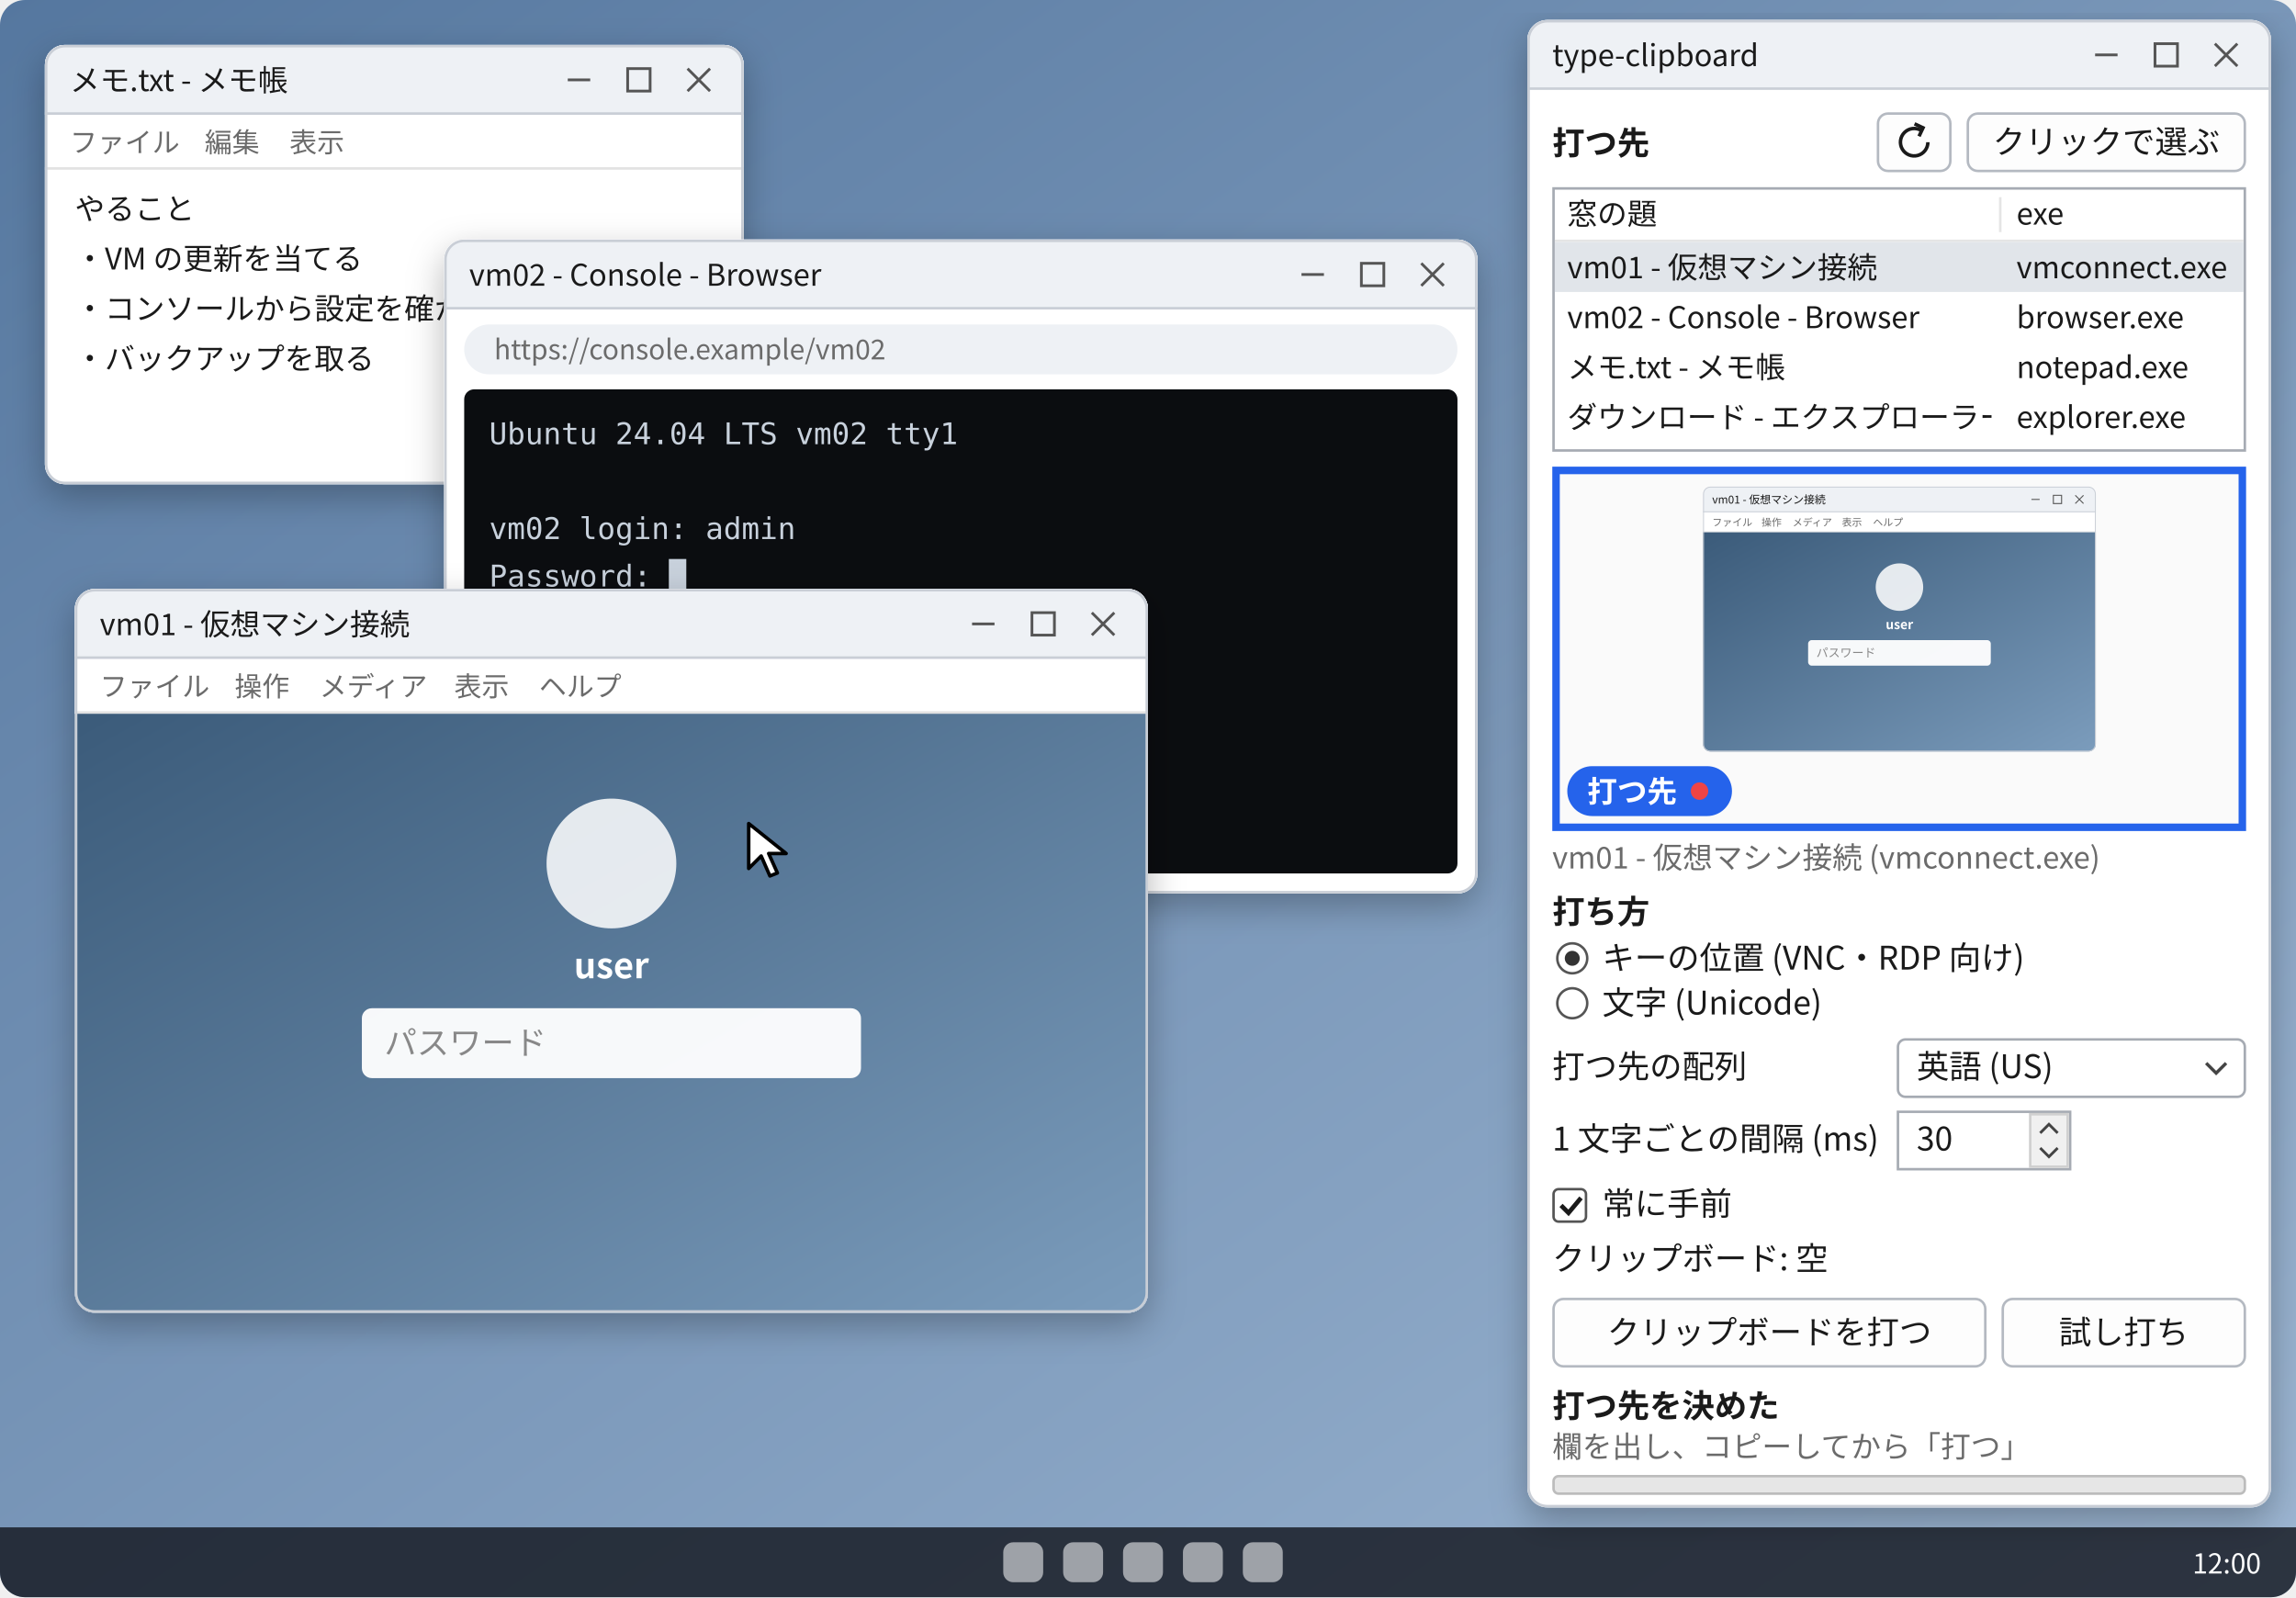
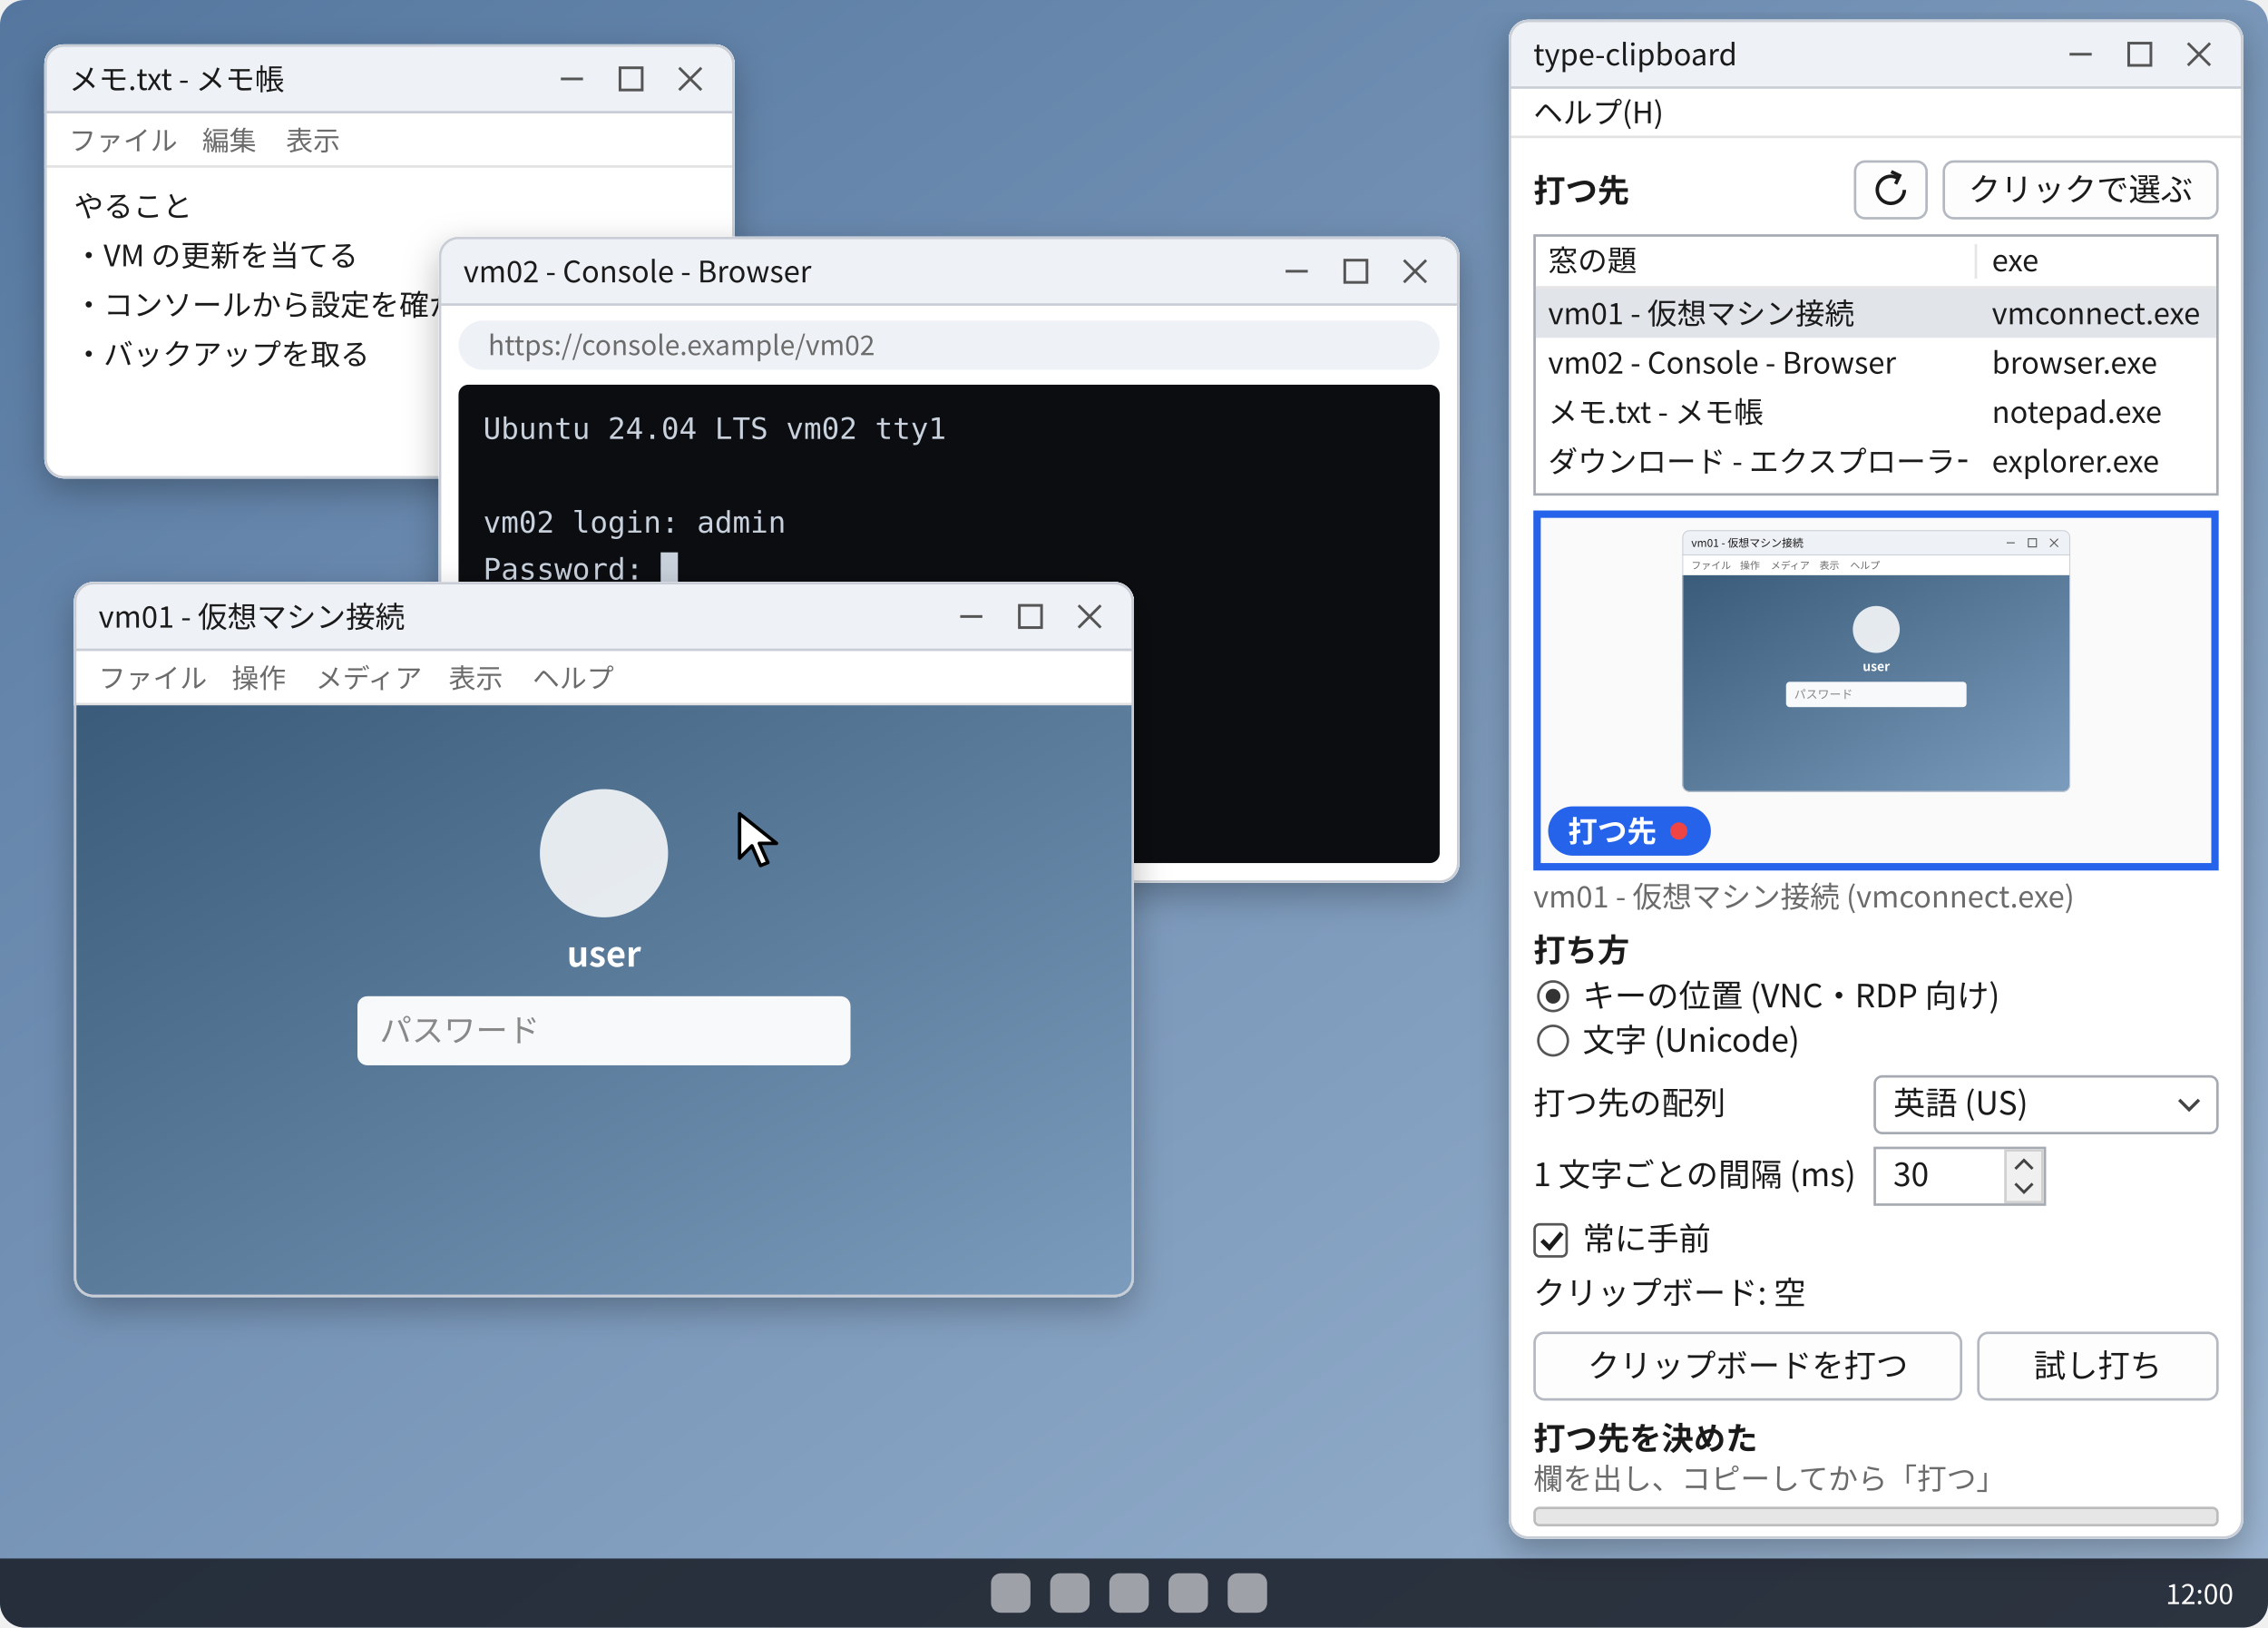
- <svg xmlns="http://www.w3.org/2000/svg" width="920" height="640" viewBox="0 0 920 640" role="img" aria-labelledby="title desc">
+ <svg xmlns="http://www.w3.org/2000/svg" width="920" height="660" viewBox="0 0 920 660" role="img" aria-labelledby="title desc">
  <style>
text{font-family:"Yu Gothic UI", "Meiryo UI", Meiryo, "Hiragino Sans", "Hiragino Kaku Gothic ProN", "Noto Sans CJK JP", "Noto Sans JP", "Segoe UI", system-ui, sans-serif;fill:#1a1a1a}
.mono{font-family:"Cascadia Mono", Consolas, "DejaVu Sans Mono", "Noto Sans Mono", ui-monospace, monospace}
.t11{font-size:11px}.t12{font-size:12px}.t13{font-size:13px}.t14{font-size:14px}.t22{font-size:22px}
.b{font-weight:700}.mu{fill:#6b6b6b}.wh{fill:#fff}.ph{fill:#888}.term{fill:#c8d1dc}
.c-blue{fill:#2563eb}.c-green{fill:#15803d}.c-amber{fill:#b45309}
.tb{transform-box:fill-box;transform-origin:50% 50%}.tl{transform-box:fill-box;transform-origin:0 50%}
.blink{animation:blink 1s step-end infinite}@keyframes blink{50%{opacity:0}}
@keyframes a1{0%{opacity:0;animation-timing-function:step-end}24%{opacity:1;animation-timing-function:step-end}39.5%{opacity:0;animation-timing-function:step-end}100%{opacity:0}}
.a1{opacity:0;animation:a1 8s infinite}
@keyframes a2{0%{opacity:0;animation-timing-function:step-end}39.5%{opacity:1;animation-timing-function:step-end}58.25%{opacity:0;animation-timing-function:step-end}100%{opacity:0}}
.a2{opacity:0;animation:a2 8s infinite}
@keyframes a3{0%{opacity:0;animation-timing-function:step-end}58.25%{opacity:1;animation-timing-function:step-end}72.5%{opacity:0;animation-timing-function:step-end}100%{opacity:0}}
.a3{opacity:0;animation:a3 8s infinite}
@keyframes a4{0%{opacity:0;animation-timing-function:step-end}72.5%{opacity:1;animation-timing-function:step-end}81.25%{opacity:0;animation-timing-function:step-end}100%{opacity:0}}
.a4{opacity:0;animation:a4 8s infinite}
@keyframes a5{0%{opacity:1;animation-timing-function:step-end}13.75%{opacity:0;animation-timing-function:step-end}72.5%{opacity:1;animation-timing-function:step-end}100%{opacity:1}}
.a5{opacity:1;animation:a5 8s infinite}
@keyframes a6{0%{opacity:0;animation-timing-function:step-end}13.75%{opacity:1;animation-timing-function:step-end}72.5%{opacity:0;animation-timing-function:step-end}100%{opacity:0}}
.a6{opacity:0;animation:a6 8s infinite}
@keyframes a7{0%{opacity:0;animation-timing-function:step-end}13.75%{opacity:.16;animation-timing-function:step-end}16%{opacity:0;animation-timing-function:step-end}100%{opacity:0}}
.a7{opacity:0;animation:a7 8s infinite}
@keyframes a8{0%{opacity:0;animation-timing-function:step-end}72.5%{opacity:1;animation-timing-function:step-end}100%{opacity:1}}
.a8{opacity:1;animation:a8 8s infinite}
@keyframes a9{0%{opacity:1;animation-timing-function:step-end}24%{opacity:0;animation-timing-function:step-end}100%{opacity:0}}
.a9{opacity:0;animation:a9 8s infinite}
@keyframes a10{0%{opacity:0;animation-timing-function:step-end}24%{opacity:1;animation-timing-function:step-end}72.5%{opacity:0;animation-timing-function:step-end}100%{opacity:0}}
.a10{opacity:0;animation:a10 8s infinite}
@keyframes a11{0%{opacity:0;animation-timing-function:step-end}58.25%{opacity:1;animation-timing-function:step-end}100%{opacity:1}}
.a11{opacity:1;animation:a11 8s infinite}
@keyframes a12{0%{opacity:1;animation-timing-function:step-end}13.75%{opacity:0;animation-timing-function:step-end}100%{opacity:0}}
.a12{opacity:0;animation:a12 8s infinite}
@keyframes a13{0%{opacity:0;transform:scale(.45);animation-timing-function:step-end}13.75%{opacity:.95;transform:scale(.45);animation-timing-function:ease-out}19.375%{opacity:0;transform:scale(2.6);animation-timing-function:step-end}100%{opacity:0;transform:scale(2.6)}}
.a13{opacity:0;transform:scale(2.6);animation:a13 8s infinite}
@keyframes a14{0%{opacity:0;transform:scale(.45);animation-timing-function:step-end}72.5%{opacity:.95;transform:scale(.45);animation-timing-function:ease-out}78.125%{opacity:0;transform:scale(2.6);animation-timing-function:step-end}100%{opacity:0;transform:scale(2.6)}}
.a14{opacity:0;transform:scale(2.6);animation:a14 8s infinite}
- @keyframes a15{0%{transform:translate(602px,57px);animation-timing-function:step-end}5%{transform:translate(602px,57px);animation-timing-function:cubic-bezier(.4,.1,.2,1)}13.75%{transform:translate(844px,57px);animation-timing-function:step-end}18.75%{transform:translate(844px,57px);animation-timing-function:cubic-bezier(.4,.1,.2,1)}30%{transform:translate(110px,92px);animation-timing-function:step-end}37.5%{transform:translate(110px,92px);animation-timing-function:cubic-bezier(.4,.1,.2,1)}47.5%{transform:translate(520px,160px);animation-timing-function:step-end}55%{transform:translate(520px,160px);animation-timing-function:cubic-bezier(.4,.1,.2,1)}65%{transform:translate(300px,330px);animation-timing-function:step-end}100%{transform:translate(300px,330px)}}
+ @keyframes a15{0%{transform:translate(602px,77px);animation-timing-function:step-end}5%{transform:translate(602px,77px);animation-timing-function:cubic-bezier(.4,.1,.2,1)}13.75%{transform:translate(844px,77px);animation-timing-function:step-end}18.75%{transform:translate(844px,77px);animation-timing-function:cubic-bezier(.4,.1,.2,1)}30%{transform:translate(110px,92px);animation-timing-function:step-end}37.5%{transform:translate(110px,92px);animation-timing-function:cubic-bezier(.4,.1,.2,1)}47.5%{transform:translate(520px,160px);animation-timing-function:step-end}55%{transform:translate(520px,160px);animation-timing-function:cubic-bezier(.4,.1,.2,1)}65%{transform:translate(300px,330px);animation-timing-function:step-end}100%{transform:translate(300px,330px)}}
.a15{transform:translate(300px,330px);animation:a15 8s infinite}
@media (prefers-reduced-motion:reduce){*{animation:none!important}}
</style>
  <defs>
    <linearGradient id="desk" x1="0" y1="0" x2="1" y2="1">
      <stop offset="0" stop-color="#55779f" />
      <stop offset="1" stop-color="#9db6d2" />
    </linearGradient>
    <linearGradient id="vm-screen" x1="0" y1="0" x2="1" y2="1">
      <stop offset="0" stop-color="#3b5b7a" />
      <stop offset="1" stop-color="#7b9cbc" />
    </linearGradient>
    <filter id="shadow" x="-20%" y="-20%" width="140%" height="150%">
      <feDropShadow dx="0" dy="5" stdDeviation="7" flood-color="#000" flood-opacity=".28" />
    </filter>
    <clipPath id="canvas">
-       <rect width="920" height="640" rx="10" />
+       <rect width="920" height="660" rx="10" />
    </clipPath>
    <clipPath id="clip-app">
-       <rect x="612" y="8" width="298" height="596" rx="8" />
+       <rect x="612" y="8" width="298" height="616" rx="8" />
    </clipPath>
    <clipPath id="clip-title">
-       <rect x="622" y="75" width="176" height="106" />
+       <rect x="622" y="95" width="176" height="106" />
    </clipPath>
    <clipPath id="clip-exe">
-       <rect x="802" y="75" width="96" height="106" />
+       <rect x="802" y="95" width="96" height="106" />
    </clipPath>
    <clipPath id="clip-note">
      <rect width="280" height="176" rx="8" />
    </clipPath>
    <clipPath id="clip-vnc">
      <rect width="414" height="262" rx="8" />
    </clipPath>
    <clipPath id="clip-vm">
      <rect width="430" height="290" rx="8" />
    </clipPath>
  </defs>
  <g clip-path="url(#canvas)">
-     <rect width="920" height="640" fill="url(#desk)" />
+     <rect width="920" height="660" fill="url(#desk)" />
    <g transform="translate(18,18)">
      <rect width="280" height="176" rx="8" fill="#fff" filter="url(#shadow)" />
      <g clip-path="url(#clip-note)">
        <rect width="280" height="176" fill="#fff" />
        <rect width="280" height="28" fill="#eef1f5" />
        <line x1="0" y1="27.5" x2="280" y2="27.5" stroke="#c9ced6" />
        <text x="10" y="18.5" class="t12">メモ.txt - メモ帳</text>
        <g stroke="#555" stroke-width="1.1" fill="none">
          <line x1="209.5" y1="14.0" x2="218.5" y2="14.0" />
          <rect x="233.5" y="9.5" width="9" height="9" />
          <path d="M257.5,9.5l9,9M266.5,9.5l-9,9" />
        </g>
        <line x1="0" y1="49.5" x2="280" y2="49.5" stroke="#e2e2e2" />
        <text x="10" y="43" class="t11 mu">ファイル</text>
        <text x="64" y="43" class="t11 mu">編集</text>
        <text x="98" y="43" class="t11 mu">表示</text>
        <text x="12" y="70" class="t12">やること</text>
        <text x="12" y="90" class="t12">・VM の更新を当てる</text>
        <text x="12" y="110" class="t12">・コンソールから設定を確かめる</text>
        <text x="12" y="130" class="t12">・バックアップを取る</text>
      </g>
      <rect x=".5" y=".5" width="279" height="175" rx="7.5" fill="none" stroke="#c9ced6" />
    </g>
    <g transform="translate(178,96)">
      <rect width="414" height="262" rx="8" fill="#fff" filter="url(#shadow)" />
      <g clip-path="url(#clip-vnc)">
        <rect width="414" height="262" fill="#fff" />
        <rect width="414" height="28" fill="#eef1f5" />
        <line x1="0" y1="27.5" x2="414" y2="27.5" stroke="#c9ced6" />
        <text x="10" y="18.5" class="t12">vm02 - Console - Browser</text>
        <g stroke="#555" stroke-width="1.1" fill="none">
          <line x1="343.5" y1="14.0" x2="352.5" y2="14.0" />
          <rect x="367.5" y="9.5" width="9" height="9" />
          <path d="M391.5,9.5l9,9M400.5,9.5l-9,9" />
        </g>
        <rect x="8" y="34" width="398" height="20" rx="10" fill="#eef1f5" />
        <text x="20" y="48" class="t11 mu">https://console.example/vm02</text>
        <rect x="8" y="60" width="398" height="194" rx="4" fill="#0b0d10" />
        <text x="18" y="82" class="t12 mono term">Ubuntu 24.04 LTS vm02 tty1</text>
        <text x="18" y="120" class="t12 mono term">vm02 login: admin</text>
        <text x="18" y="139" class="t12 mono term">Password:</text>
        <rect class="blink" x="90" y="128" width="7" height="13" fill="#c8d1dc" />
      </g>
      <rect x=".5" y=".5" width="413" height="261" rx="7.5" fill="none" stroke="#c9ced6" />
    </g>
    <g transform="translate(30,236)">
      <rect width="430" height="290" rx="8" fill="#fff" filter="url(#shadow)" />
      <g clip-path="url(#clip-vm)">
        <rect width="430" height="290" fill="#fff" />
        <rect width="430" height="28" fill="#eef1f5" />
        <line x1="0" y1="27.5" x2="430" y2="27.5" stroke="#c9ced6" />
        <text x="10" y="18.5" class="t12">vm01 - 仮想マシン接続</text>
        <g stroke="#555" stroke-width="1.1" fill="none">
          <line x1="359.5" y1="14.0" x2="368.5" y2="14.0" />
          <rect x="383.5" y="9.5" width="9" height="9" />
          <path d="M407.5,9.5l9,9M416.5,9.5l-9,9" />
        </g>
        <line x1="0" y1="49.5" x2="430" y2="49.5" stroke="#e2e2e2" />
        <text x="10" y="43" class="t11 mu">ファイル</text>
        <text x="64" y="43" class="t11 mu">操作</text>
        <text x="98" y="43" class="t11 mu">メディア</text>
        <text x="152" y="43" class="t11 mu">表示</text>
        <text x="186" y="43" class="t11 mu">ヘルプ</text>
        <rect y="50" width="430" height="240" fill="url(#vm-screen)" />
        <g style="opacity:1">
          <circle cx="215.0" cy="110" r="26" fill="#fff" fill-opacity=".85" />
          <text x="215" y="156" class="t14 b wh" text-anchor="middle">user</text>
          <rect x="115.0" y="168" width="200" height="28" rx="4" fill="#fff" fill-opacity=".95" />
          <rect x="116.0" y="169" width="198" height="26" rx="3.5" fill="none" stroke="#2563eb" stroke-width="2" style="opacity:0" />
          <text x="124" y="186.5" class="t13 ph" style="opacity:1">パスワード</text>
          <circle cx="127" cy="182" r="2.6" fill="#111" style="opacity:0" />
          <circle cx="134.5" cy="182" r="2.6" fill="#111" style="opacity:0" />
          <circle cx="142" cy="182" r="2.6" fill="#111" style="opacity:0" />
          <circle cx="149.5" cy="182" r="2.6" fill="#111" style="opacity:0" />
          <circle cx="157" cy="182" r="2.6" fill="#111" style="opacity:0" />
          <circle cx="164.5" cy="182" r="2.6" fill="#111" style="opacity:0" />
          <circle cx="172" cy="182" r="2.6" fill="#111" style="opacity:0" />
          <circle cx="179.5" cy="182" r="2.6" fill="#111" style="opacity:0" />
          <circle cx="187" cy="182" r="2.6" fill="#111" style="opacity:0" />
          <circle cx="194.5" cy="182" r="2.6" fill="#111" style="opacity:0" />
          <circle cx="202" cy="182" r="2.6" fill="#111" style="opacity:0" />
          <circle cx="209.5" cy="182" r="2.6" fill="#111" style="opacity:0" />
          <circle cx="217" cy="182" r="2.6" fill="#111" style="opacity:0" />
          <circle cx="224.5" cy="182" r="2.6" fill="#111" style="opacity:0" />
          <circle cx="232" cy="182" r="2.6" fill="#111" style="opacity:0" />
          <circle cx="239.5" cy="182" r="2.6" fill="#111" style="opacity:0" />
          <circle cx="247" cy="182" r="2.6" fill="#111" style="opacity:0" />
          <circle cx="254.5" cy="182" r="2.6" fill="#111" style="opacity:0" />
          <circle cx="262" cy="182" r="2.6" fill="#111" style="opacity:0" />
          <circle cx="269.5" cy="182" r="2.6" fill="#111" style="opacity:0" />
          <circle cx="277" cy="182" r="2.6" fill="#111" style="opacity:0" />
          <circle cx="284.5" cy="182" r="2.6" fill="#111" style="opacity:0" />
          <circle cx="292" cy="182" r="2.6" fill="#111" style="opacity:0" />
          <circle cx="299.5" cy="182" r="2.6" fill="#111" style="opacity:0" />
          <g style="opacity:0">
            <g style="transform:translateX(0px)">
              <rect class="blink" x="124.0" y="174" width="1.4" height="16" fill="#111" />
            </g>
          </g>
        </g>
        <text x="215" y="178" class="t22 b wh" text-anchor="middle" style="opacity:0">ようこそ</text>
      </g>
      <rect x=".5" y=".5" width="429" height="289" rx="7.5" fill="none" stroke="#c9ced6" />
    </g>
    <rect x="20" y="20" width="276" height="172" rx="6.5" fill="none" stroke="#f59e0b" stroke-width="4" class="a1" />
    <rect x="180" y="98" width="410" height="258" rx="6.5" fill="none" stroke="#f59e0b" stroke-width="4" class="a2" />
    <rect x="32" y="238" width="426" height="286" rx="6.5" fill="none" stroke="#f59e0b" stroke-width="4" class="a3" />
    <rect x="32" y="238" width="426" height="286" rx="6.5" fill="none" stroke="#2563eb" stroke-width="4" class="a4" />
-     <rect y="612" width="920" height="28" fill="#141820" fill-opacity=".82" />
-     <rect x="402.0" y="618" width="16" height="16" rx="4" fill="#fff" fill-opacity=".55" />
-     <rect x="426.0" y="618" width="16" height="16" rx="4" fill="#fff" fill-opacity=".55" />
-     <rect x="450.0" y="618" width="16" height="16" rx="4" fill="#fff" fill-opacity=".55" />
-     <rect x="474.0" y="618" width="16" height="16" rx="4" fill="#fff" fill-opacity=".55" />
-     <rect x="498.0" y="618" width="16" height="16" rx="4" fill="#fff" fill-opacity=".55" />
-     <text x="906" y="630.5" class="t11 wh" text-anchor="end">12:00</text>
+     <rect y="632" width="920" height="28" fill="#141820" fill-opacity=".82" />
+     <rect x="402.0" y="638" width="16" height="16" rx="4" fill="#fff" fill-opacity=".55" />
+     <rect x="426.0" y="638" width="16" height="16" rx="4" fill="#fff" fill-opacity=".55" />
+     <rect x="450.0" y="638" width="16" height="16" rx="4" fill="#fff" fill-opacity=".55" />
+     <rect x="474.0" y="638" width="16" height="16" rx="4" fill="#fff" fill-opacity=".55" />
+     <rect x="498.0" y="638" width="16" height="16" rx="4" fill="#fff" fill-opacity=".55" />
+     <text x="906" y="650.5" class="t11 wh" text-anchor="end">12:00</text>
    <g style="opacity:1;transform:translateY(0)">
-       <rect x="612" y="8" width="298" height="596" rx="8" fill="#fff" filter="url(#shadow)" />
+       <rect x="612" y="8" width="298" height="616" rx="8" fill="#fff" filter="url(#shadow)" />
      <g clip-path="url(#clip-app)">
        <rect x="612" y="8" width="298" height="28" fill="#eef1f5" />
        <line x1="612" y1="35.5" x2="910" y2="35.5" stroke="#c9ced6" />
        <text x="622" y="26.5" class="t12">type-clipboard</text>
        <g transform="translate(612,8)">
          <g stroke="#555" stroke-width="1.1" fill="none">
            <line x1="227.5" y1="14.0" x2="236.5" y2="14.0" />
            <rect x="251.5" y="9.5" width="9" height="9" />
            <path d="M275.5,9.5l9,9M284.5,9.5l-9,9" />
          </g>
        </g>
-       </g>
-       <rect x="612.5" y="8.5" width="297" height="595" rx="7.5" fill="none" stroke="#c9ced6" />
-       <text x="622" y="62" class="t13 b">打つ先</text>
+         <text x="622" y="50" class="t12">ヘルプ(H)</text>
+         <line x1="612" y1="55.5" x2="910" y2="55.5" stroke="#e2e2e2" />
+       </g>
+       <rect x="612.5" y="8.5" width="297" height="615" rx="7.5" fill="none" stroke="#c9ced6" />
+       <text x="622" y="82" class="t13 b">打つ先</text>
      <g style="opacity:1">
-         <rect x="752.5" y="45.5" width="29" height="23" rx="4" fill="#fdfdfd" stroke="#b4b9c1" />
-         <path d="M772.5,57A5.5,5.5 0 1 1 769.75,52.215" fill="none" stroke="#1a1a1a" stroke-width="1.4" />
-         <path d="M767.15,49.615l3.4,1.6l-1.6,3.4" fill="none" stroke="#1a1a1a" stroke-width="1.4" />
-         <rect x="788.5" y="45.5" width="111" height="23" rx="4" fill="#fdfdfd" stroke="#b4b9c1" />
-         <text x="844" y="61.5" text-anchor="middle" class="t13 a5">クリックで選ぶ</text>
-         <text x="844" y="61.5" text-anchor="middle" class="t13 a6">やめる (Esc)</text>
-         <rect x="788" y="45" width="112" height="24" rx="4" fill="#000" class="a7" />
+         <rect x="752.5" y="65.5" width="29" height="23" rx="4" fill="#fdfdfd" stroke="#b4b9c1" />
+         <path d="M772.5,77A5.5,5.5 0 1 1 769.75,72.215" fill="none" stroke="#1a1a1a" stroke-width="1.4" />
+         <path d="M767.15,69.615l3.4,1.6l-1.6,3.4" fill="none" stroke="#1a1a1a" stroke-width="1.4" />
+         <rect x="788.5" y="65.5" width="111" height="23" rx="4" fill="#fdfdfd" stroke="#b4b9c1" />
+         <text x="844" y="81.5" text-anchor="middle" class="t13 a5">クリックで選ぶ</text>
+         <text x="844" y="81.5" text-anchor="middle" class="t13 a6">やめる (Esc)</text>
+         <rect x="788" y="65" width="112" height="24" rx="4" fill="#000" class="a7" />
      </g>
      <g style="opacity:1">
-         <rect x="622.5" y="75.5" width="277" height="105" fill="#fff" stroke="#a6abb3" />
-         <line x1="623" y1="96.5" x2="899" y2="96.5" stroke="#e5e5e5" />
-         <line x1="801.5" y1="79" x2="801.5" y2="93" stroke="#e5e5e5" />
-         <text x="628" y="90" class="t12">窓の題</text>
-         <text x="808" y="90" class="t12">exe</text>
-         <rect x="623" y="97" width="276" height="20" fill="#e1e5ea" class="a8" />
+         <rect x="622.5" y="95.5" width="277" height="105" fill="#fff" stroke="#a6abb3" />
+         <line x1="623" y1="116.5" x2="899" y2="116.5" stroke="#e5e5e5" />
+         <line x1="801.5" y1="99" x2="801.5" y2="113" stroke="#e5e5e5" />
+         <text x="628" y="110" class="t12">窓の題</text>
+         <text x="808" y="110" class="t12">exe</text>
+         <rect x="623" y="117" width="276" height="20" fill="#e1e5ea" class="a8" />
        <g clip-path="url(#clip-title)">
-           <text x="628" y="111.5" class="t12">vm01 - 仮想マシン接続</text>
+           <text x="628" y="131.5" class="t12">vm01 - 仮想マシン接続</text>
        </g>
        <g clip-path="url(#clip-exe)">
-           <text x="808" y="111.5" class="t12">vmconnect.exe</text>
+           <text x="808" y="131.5" class="t12">vmconnect.exe</text>
        </g>
        <g clip-path="url(#clip-title)">
-           <text x="628" y="131.5" class="t12">vm02 - Console - Browser</text>
+           <text x="628" y="151.5" class="t12">vm02 - Console - Browser</text>
        </g>
        <g clip-path="url(#clip-exe)">
-           <text x="808" y="131.5" class="t12">browser.exe</text>
+           <text x="808" y="151.5" class="t12">browser.exe</text>
        </g>
        <g clip-path="url(#clip-title)">
-           <text x="628" y="151.5" class="t12">メモ.txt - メモ帳</text>
+           <text x="628" y="171.5" class="t12">メモ.txt - メモ帳</text>
        </g>
        <g clip-path="url(#clip-exe)">
-           <text x="808" y="151.5" class="t12">notepad.exe</text>
+           <text x="808" y="171.5" class="t12">notepad.exe</text>
        </g>
        <g clip-path="url(#clip-title)">
-           <text x="628" y="171.5" class="t12">ダウンロード - エクスプローラー</text>
+           <text x="628" y="191.5" class="t12">ダウンロード - エクスプローラー</text>
        </g>
        <g clip-path="url(#clip-exe)">
-           <text x="808" y="171.5" class="t12">explorer.exe</text>
-         </g>
-       </g>
-       <rect x="622" y="187" width="278" height="146" fill="#fafafa" />
-       <rect x="622.5" y="187.5" width="277" height="145" fill="none" stroke="#c9ced6" stroke-width="1" stroke-dasharray="4 3" class="a9" />
-       <rect x="623.5" y="188.5" width="275" height="143" fill="none" stroke="#f59e0b" stroke-width="3" class="a10" />
-       <rect x="623.5" y="188.5" width="275" height="143" fill="none" stroke="#2563eb" stroke-width="3" class="a8" />
-       <text x="761" y="264" text-anchor="middle" class="t12 mu a9">打つ先を選ぶと、ここに映る</text>
-       <g transform="translate(676.682,195) scale(0.602)">
+           <text x="808" y="191.5" class="t12">explorer.exe</text>
+         </g>
+       </g>
+       <rect x="622" y="207" width="278" height="146" fill="#fafafa" />
+       <rect x="622.5" y="207.5" width="277" height="145" fill="none" stroke="#c9ced6" stroke-width="1" stroke-dasharray="4 3" class="a9" />
+       <rect x="623.5" y="208.5" width="275" height="143" fill="none" stroke="#f59e0b" stroke-width="3" class="a10" />
+       <rect x="623.5" y="208.5" width="275" height="143" fill="none" stroke="#2563eb" stroke-width="3" class="a8" />
+       <text x="761" y="284" text-anchor="middle" class="t12 mu a9">打つ先を選ぶと、ここに映る</text>
+       <g transform="translate(676.682,215) scale(0.602)">
        <g class="a1">
          <g clip-path="url(#clip-note)">
            <rect width="280" height="176" fill="#fff" />
            <rect width="280" height="28" fill="#eef1f5" />
            <line x1="0" y1="27.5" x2="280" y2="27.5" stroke="#c9ced6" />
            <text x="10" y="18.5" class="t12">メモ.txt - メモ帳</text>
            <g stroke="#555" stroke-width="1.1" fill="none">
              <line x1="209.5" y1="14.0" x2="218.5" y2="14.0" />
              <rect x="233.5" y="9.5" width="9" height="9" />
              <path d="M257.5,9.5l9,9M266.5,9.5l-9,9" />
            </g>
            <line x1="0" y1="49.5" x2="280" y2="49.5" stroke="#e2e2e2" />
            <text x="10" y="43" class="t11 mu">ファイル</text>
            <text x="64" y="43" class="t11 mu">編集</text>
            <text x="98" y="43" class="t11 mu">表示</text>
            <text x="12" y="70" class="t12">やること</text>
            <text x="12" y="90" class="t12">・VM の更新を当てる</text>
            <text x="12" y="110" class="t12">・コンソールから設定を確かめる</text>
            <text x="12" y="130" class="t12">・バックアップを取る</text>
          </g>
          <rect x=".5" y=".5" width="279" height="175" rx="7.5" fill="none" stroke="#c9ced6" />
        </g>
      </g>
-       <g transform="translate(677.252,195) scale(0.405)">
+       <g transform="translate(677.252,215) scale(0.405)">
        <g class="a2">
          <g clip-path="url(#clip-vnc)">
            <rect width="414" height="262" fill="#fff" />
            <rect width="414" height="28" fill="#eef1f5" />
            <line x1="0" y1="27.5" x2="414" y2="27.5" stroke="#c9ced6" />
            <text x="10" y="18.5" class="t12">vm02 - Console - Browser</text>
            <g stroke="#555" stroke-width="1.1" fill="none">
              <line x1="343.5" y1="14.0" x2="352.5" y2="14.0" />
              <rect x="367.5" y="9.5" width="9" height="9" />
              <path d="M391.5,9.5l9,9M400.5,9.5l-9,9" />
            </g>
            <rect x="8" y="34" width="398" height="20" rx="10" fill="#eef1f5" />
            <text x="20" y="48" class="t11 mu">https://console.example/vm02</text>
            <rect x="8" y="60" width="398" height="194" rx="4" fill="#0b0d10" />
            <text x="18" y="82" class="t12 mono term">Ubuntu 24.04 LTS vm02 tty1</text>
            <text x="18" y="120" class="t12 mono term">vm02 login: admin</text>
            <text x="18" y="139" class="t12 mono term">Password:</text>
            <rect class="blink" x="90" y="128" width="7" height="13" fill="#c8d1dc" />
          </g>
          <rect x=".5" y=".5" width="413" height="261" rx="7.5" fill="none" stroke="#c9ced6" />
        </g>
      </g>
-       <g transform="translate(682.414,195) scale(0.366)">
+       <g transform="translate(682.414,215) scale(0.366)">
        <g class="a11">
          <g clip-path="url(#clip-vm)">
            <rect width="430" height="290" fill="#fff" />
            <rect width="430" height="28" fill="#eef1f5" />
            <line x1="0" y1="27.5" x2="430" y2="27.5" stroke="#c9ced6" />
            <text x="10" y="18.5" class="t12">vm01 - 仮想マシン接続</text>
            <g stroke="#555" stroke-width="1.1" fill="none">
              <line x1="359.5" y1="14.0" x2="368.5" y2="14.0" />
              <rect x="383.5" y="9.5" width="9" height="9" />
              <path d="M407.5,9.5l9,9M416.5,9.5l-9,9" />
            </g>
            <line x1="0" y1="49.5" x2="430" y2="49.5" stroke="#e2e2e2" />
            <text x="10" y="43" class="t11 mu">ファイル</text>
            <text x="64" y="43" class="t11 mu">操作</text>
            <text x="98" y="43" class="t11 mu">メディア</text>
            <text x="152" y="43" class="t11 mu">表示</text>
            <text x="186" y="43" class="t11 mu">ヘルプ</text>
            <rect y="50" width="430" height="240" fill="url(#vm-screen)" />
            <g style="opacity:1">
              <circle cx="215.0" cy="110" r="26" fill="#fff" fill-opacity=".85" />
              <text x="215" y="156" class="t14 b wh" text-anchor="middle">user</text>
              <rect x="115.0" y="168" width="200" height="28" rx="4" fill="#fff" fill-opacity=".95" />
              <rect x="116.0" y="169" width="198" height="26" rx="3.5" fill="none" stroke="#2563eb" stroke-width="2" style="opacity:0" />
              <text x="124" y="186.5" class="t13 ph" style="opacity:1">パスワード</text>
              <circle cx="127" cy="182" r="2.6" fill="#111" style="opacity:0" />
              <circle cx="134.5" cy="182" r="2.6" fill="#111" style="opacity:0" />
              <circle cx="142" cy="182" r="2.6" fill="#111" style="opacity:0" />
              <circle cx="149.5" cy="182" r="2.6" fill="#111" style="opacity:0" />
              <circle cx="157" cy="182" r="2.6" fill="#111" style="opacity:0" />
              <circle cx="164.5" cy="182" r="2.6" fill="#111" style="opacity:0" />
              <circle cx="172" cy="182" r="2.6" fill="#111" style="opacity:0" />
              <circle cx="179.5" cy="182" r="2.6" fill="#111" style="opacity:0" />
              <circle cx="187" cy="182" r="2.6" fill="#111" style="opacity:0" />
              <circle cx="194.5" cy="182" r="2.6" fill="#111" style="opacity:0" />
              <circle cx="202" cy="182" r="2.6" fill="#111" style="opacity:0" />
              <circle cx="209.5" cy="182" r="2.6" fill="#111" style="opacity:0" />
              <circle cx="217" cy="182" r="2.6" fill="#111" style="opacity:0" />
              <circle cx="224.5" cy="182" r="2.6" fill="#111" style="opacity:0" />
              <circle cx="232" cy="182" r="2.6" fill="#111" style="opacity:0" />
              <circle cx="239.5" cy="182" r="2.6" fill="#111" style="opacity:0" />
              <circle cx="247" cy="182" r="2.6" fill="#111" style="opacity:0" />
              <circle cx="254.5" cy="182" r="2.6" fill="#111" style="opacity:0" />
              <circle cx="262" cy="182" r="2.6" fill="#111" style="opacity:0" />
              <circle cx="269.5" cy="182" r="2.6" fill="#111" style="opacity:0" />
              <circle cx="277" cy="182" r="2.6" fill="#111" style="opacity:0" />
              <circle cx="284.5" cy="182" r="2.6" fill="#111" style="opacity:0" />
              <circle cx="292" cy="182" r="2.6" fill="#111" style="opacity:0" />
              <circle cx="299.5" cy="182" r="2.6" fill="#111" style="opacity:0" />
              <g style="opacity:0">
                <g style="transform:translateX(0px)">
                  <rect class="blink" x="124.0" y="174" width="1.4" height="16" fill="#111" />
                </g>
              </g>
            </g>
            <text x="215" y="178" class="t22 b wh" text-anchor="middle" style="opacity:0">ようこそ</text>
          </g>
          <rect x=".5" y=".5" width="429" height="289" rx="7.5" fill="none" stroke="#c9ced6" />
        </g>
      </g>
      <g class="a10">
-         <rect x="628" y="307" width="40" height="20" rx="10" fill="#f59e0b" />
-         <text x="648" y="321.5" class="t12 b" text-anchor="middle">候補</text>
+         <rect x="628" y="327" width="40" height="20" rx="10" fill="#f59e0b" />
+         <text x="648" y="341.5" class="t12 b" text-anchor="middle">候補</text>
      </g>
      <g class="a8">
-         <rect x="628" y="307" width="66" height="20" rx="10" fill="#2563eb" />
-         <text x="636" y="321.5" class="t12 b wh">打つ先</text>
-         <circle cx="681" cy="317" r="3.5" fill="#ef4444" />
-       </g>
-       <text x="622" y="348" class="t12 mu a1">メモ.txt - メモ帳 (notepad.exe)</text>
-       <text x="622" y="348" class="t12 mu a2">vm02 - Console - Browser (browser.exe)</text>
-       <text x="622" y="348" class="t12 mu a11">vm01 - 仮想マシン接続 (vmconnect.exe)</text>
-       <text x="622" y="370" class="t13 b">打ち方</text>
+         <rect x="628" y="327" width="66" height="20" rx="10" fill="#2563eb" />
+         <text x="636" y="341.5" class="t12 b wh">打つ先</text>
+         <circle cx="681" cy="337" r="3.5" fill="#ef4444" />
+       </g>
+       <text x="622" y="368" class="t12 mu a1">メモ.txt - メモ帳 (notepad.exe)</text>
+       <text x="622" y="368" class="t12 mu a2">vm02 - Console - Browser (browser.exe)</text>
+       <text x="622" y="368" class="t12 mu a11">vm01 - 仮想マシン接続 (vmconnect.exe)</text>
+       <text x="622" y="390" class="t13 b">打ち方</text>
      <g style="opacity:1">
-         <circle cx="630" cy="384" r="6" fill="#fff" stroke="#555" />
-         <circle cx="630" cy="384" r="3" fill="#333" />
-         <text x="642" y="388.5" class="t13">キーの位置 (VNC・RDP 向け)</text>
-         <circle cx="630" cy="402" r="6" fill="#fff" stroke="#555" />
-         <text x="642" y="406.5" class="t13">文字 (Unicode)</text>
-         <text x="622" y="432" class="t13">打つ先の配列</text>
-         <rect x="760.5" y="416.5" width="139" height="23" rx="3" fill="#fff" stroke="#a6abb3" />
-         <text x="768" y="432" class="t13">英語 (US)</text>
-         <path d="M884,426l4,4l4,-4" fill="none" stroke="#444" stroke-width="1.3" />
-       </g>
-       <text x="622" y="461" class="t13">1 文字ごとの間隔 (ms)</text>
+         <circle cx="630" cy="404" r="6" fill="#fff" stroke="#555" />
+         <circle cx="630" cy="404" r="3" fill="#333" />
+         <text x="642" y="408.5" class="t13">キーの位置 (VNC・RDP 向け)</text>
+         <circle cx="630" cy="422" r="6" fill="#fff" stroke="#555" />
+         <text x="642" y="426.5" class="t13">文字 (Unicode)</text>
+         <text x="622" y="452" class="t13">打つ先の配列</text>
+         <rect x="760.5" y="436.5" width="139" height="23" rx="3" fill="#fff" stroke="#a6abb3" />
+         <text x="768" y="452" class="t13">英語 (US)</text>
+         <path d="M884,446l4,4l4,-4" fill="none" stroke="#444" stroke-width="1.3" />
+       </g>
+       <text x="622" y="481" class="t13">1 文字ごとの間隔 (ms)</text>
      <g style="opacity:1">
-         <rect x="760.5" y="445.5" width="69" height="23" fill="#fff" stroke="#a6abb3" />
-         <text x="768" y="461" class="t13">30</text>
-         <rect x="813.5" y="446.5" width="15" height="21" fill="#f0f0f0" stroke="#d0d0d0" />
-         <path d="M817.5,454l3.5,-3.5l3.5,3.5M817.5,460l3.5,3.5l3.5,-3.5" fill="none" stroke="#444" stroke-width="1.1" />
-       </g>
-       <rect x="622.5" y="476.5" width="13" height="13" rx="2" fill="#fff" stroke="#555" />
-       <path d="M625.5,483l3,3l5,-6" fill="none" stroke="#1a1a1a" stroke-width="1.8" />
-       <text x="642" y="487" class="t13">常に手前</text>
-       <text x="622" y="509" class="t13" style="opacity:1">クリップボード: 空</text>
+         <rect x="760.5" y="465.5" width="69" height="23" fill="#fff" stroke="#a6abb3" />
+         <text x="768" y="481" class="t13">30</text>
+         <rect x="813.5" y="466.5" width="15" height="21" fill="#f0f0f0" stroke="#d0d0d0" />
+         <path d="M817.5,474l3.5,-3.5l3.5,3.5M817.5,480l3.5,3.5l3.5,-3.5" fill="none" stroke="#444" stroke-width="1.1" />
+       </g>
+       <rect x="622.5" y="496.5" width="13" height="13" rx="2" fill="#fff" stroke="#555" />
+       <path d="M625.5,503l3,3l5,-6" fill="none" stroke="#1a1a1a" stroke-width="1.8" />
+       <text x="642" y="507" class="t13">常に手前</text>
+       <text x="622" y="529" class="t13" style="opacity:1">クリップボード: 空</text>
      <g style="opacity:1">
-         <rect x="622.5" y="520.5" width="173" height="27" rx="4" fill="#fdfdfd" stroke="#b4b9c1" />
-         <text x="709" y="538.5" class="t13" text-anchor="middle">クリップボードを打つ</text>
-         <rect x="802.5" y="520.5" width="97" height="27" rx="4" fill="#fdfdfd" stroke="#b4b9c1" />
-         <text x="851" y="538.5" class="t13" text-anchor="middle">試し打ち</text>
-       </g>
-       <text x="622" y="568" class="t13 b a12">打つ先を選んでください</text>
-       <text x="622" y="568" class="t13 b a6">選びたい窓をクリック</text>
-       <text x="622" y="568" class="t13 b a8">打つ先を決めた</text>
-       <text x="622" y="584" class="t12 mu a12">一覧から選ぶか「クリックで選ぶ」</text>
-       <text x="622" y="584" class="t12 mu a6">Esc でやめる</text>
-       <text x="622" y="584" class="t12 mu a8">欄を出し、コピーしてから「打つ」</text>
-       <rect x="622.5" y="591.5" width="277" height="7" rx="2" fill="#e6e6e6" stroke="#bcbcbc" />
-       <rect x="623" y="592" width="276" height="6" rx="1.5" fill="#06b025" class="tl" style="transform:scaleX(0);fill:#06b025" />
+         <rect x="622.5" y="540.5" width="173" height="27" rx="4" fill="#fdfdfd" stroke="#b4b9c1" />
+         <text x="709" y="558.5" class="t13" text-anchor="middle">クリップボードを打つ</text>
+         <rect x="802.5" y="540.5" width="97" height="27" rx="4" fill="#fdfdfd" stroke="#b4b9c1" />
+         <text x="851" y="558.5" class="t13" text-anchor="middle">試し打ち</text>
+       </g>
+       <text x="622" y="588" class="t13 b a12">打つ先を選んでください</text>
+       <text x="622" y="588" class="t13 b a6">選びたい窓をクリック</text>
+       <text x="622" y="588" class="t13 b a8">打つ先を決めた</text>
+       <text x="622" y="604" class="t12 mu a12">一覧から選ぶか「クリックで選ぶ」</text>
+       <text x="622" y="604" class="t12 mu a6">Esc でやめる</text>
+       <text x="622" y="604" class="t12 mu a8">欄を出し、コピーしてから「打つ」</text>
+       <rect x="622.5" y="611.5" width="277" height="7" rx="2" fill="#e6e6e6" stroke="#bcbcbc" />
+       <rect x="623" y="612" width="276" height="6" rx="1.5" fill="#06b025" class="tl" style="transform:scaleX(0);fill:#06b025" />
    </g>
-     <circle cx="844" cy="57" r="9" fill="none" stroke="#2563eb" stroke-width="2.5" class="tb a13" />
+     <circle cx="844" cy="77" r="9" fill="none" stroke="#2563eb" stroke-width="2.5" class="tb a13" />
    <circle cx="300" cy="330" r="9" fill="none" stroke="#2563eb" stroke-width="2.5" class="tb a14" />
    <g class="a15">
      <path d="M0,0V18L5,13L8.5,21L11.5,19.8L8,12H15Z" fill="#fff" stroke="#000" stroke-width="1.4" stroke-linejoin="round" />
    </g>
  </g>
</svg>
